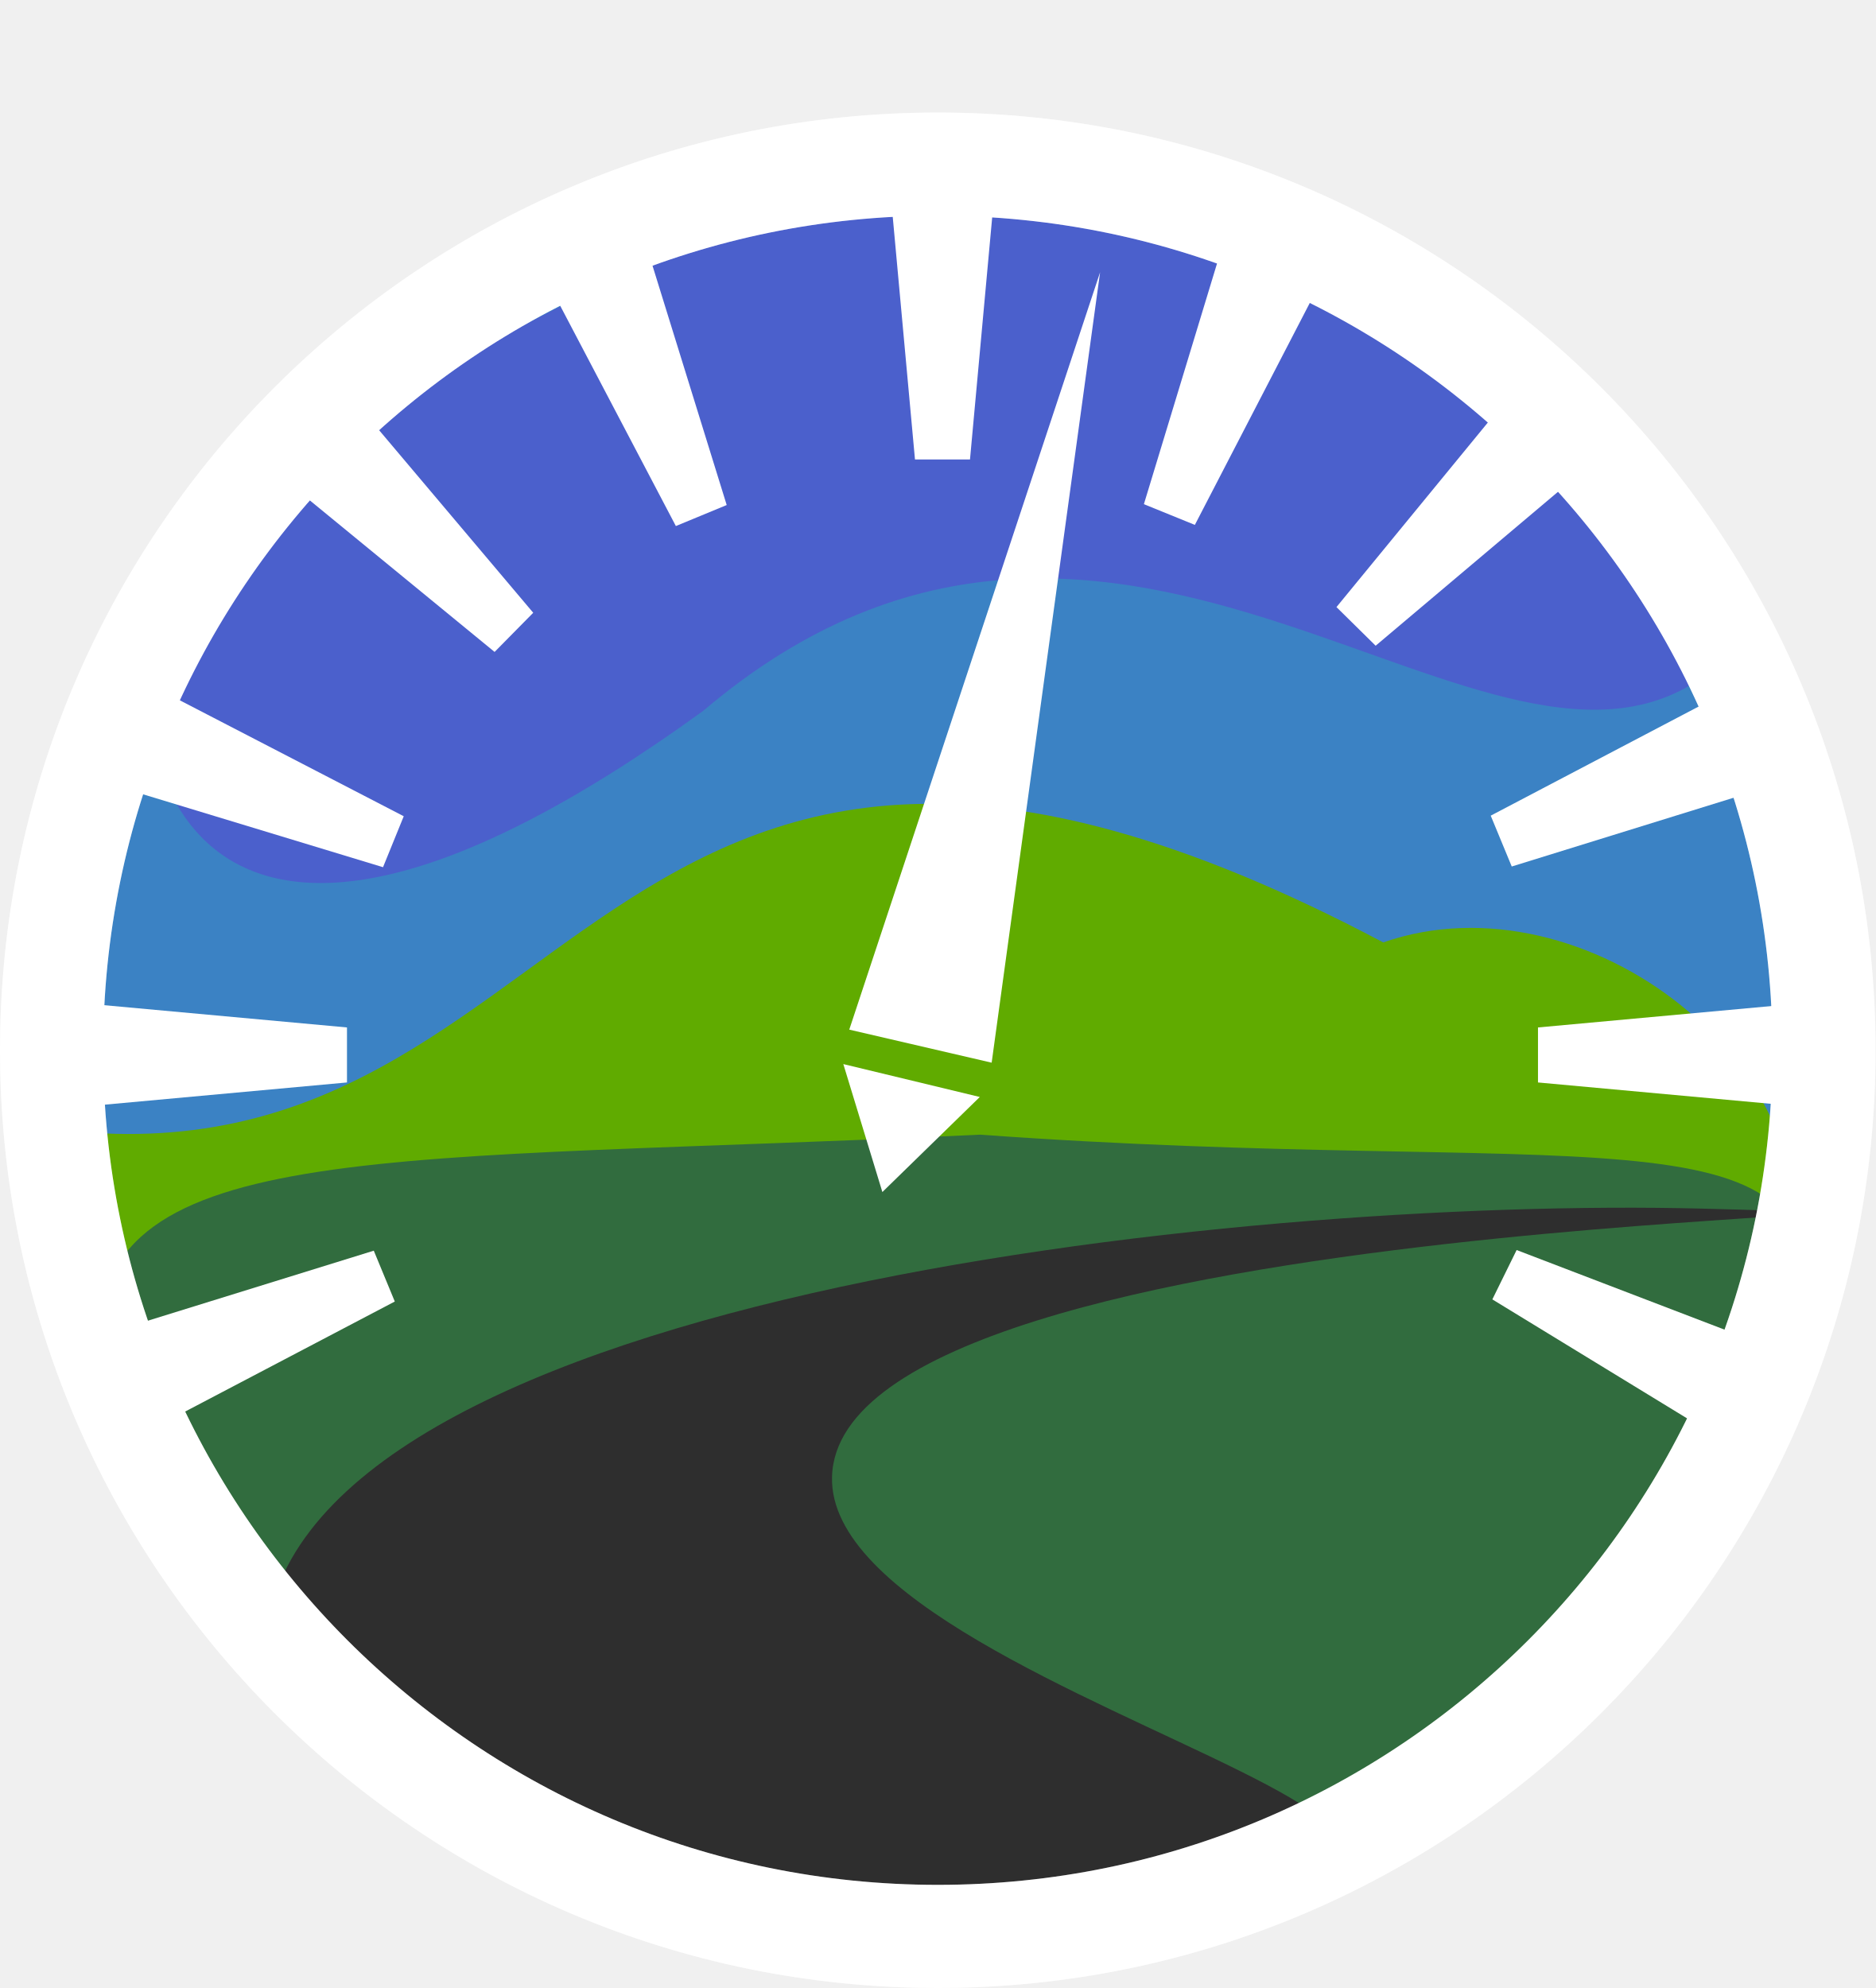
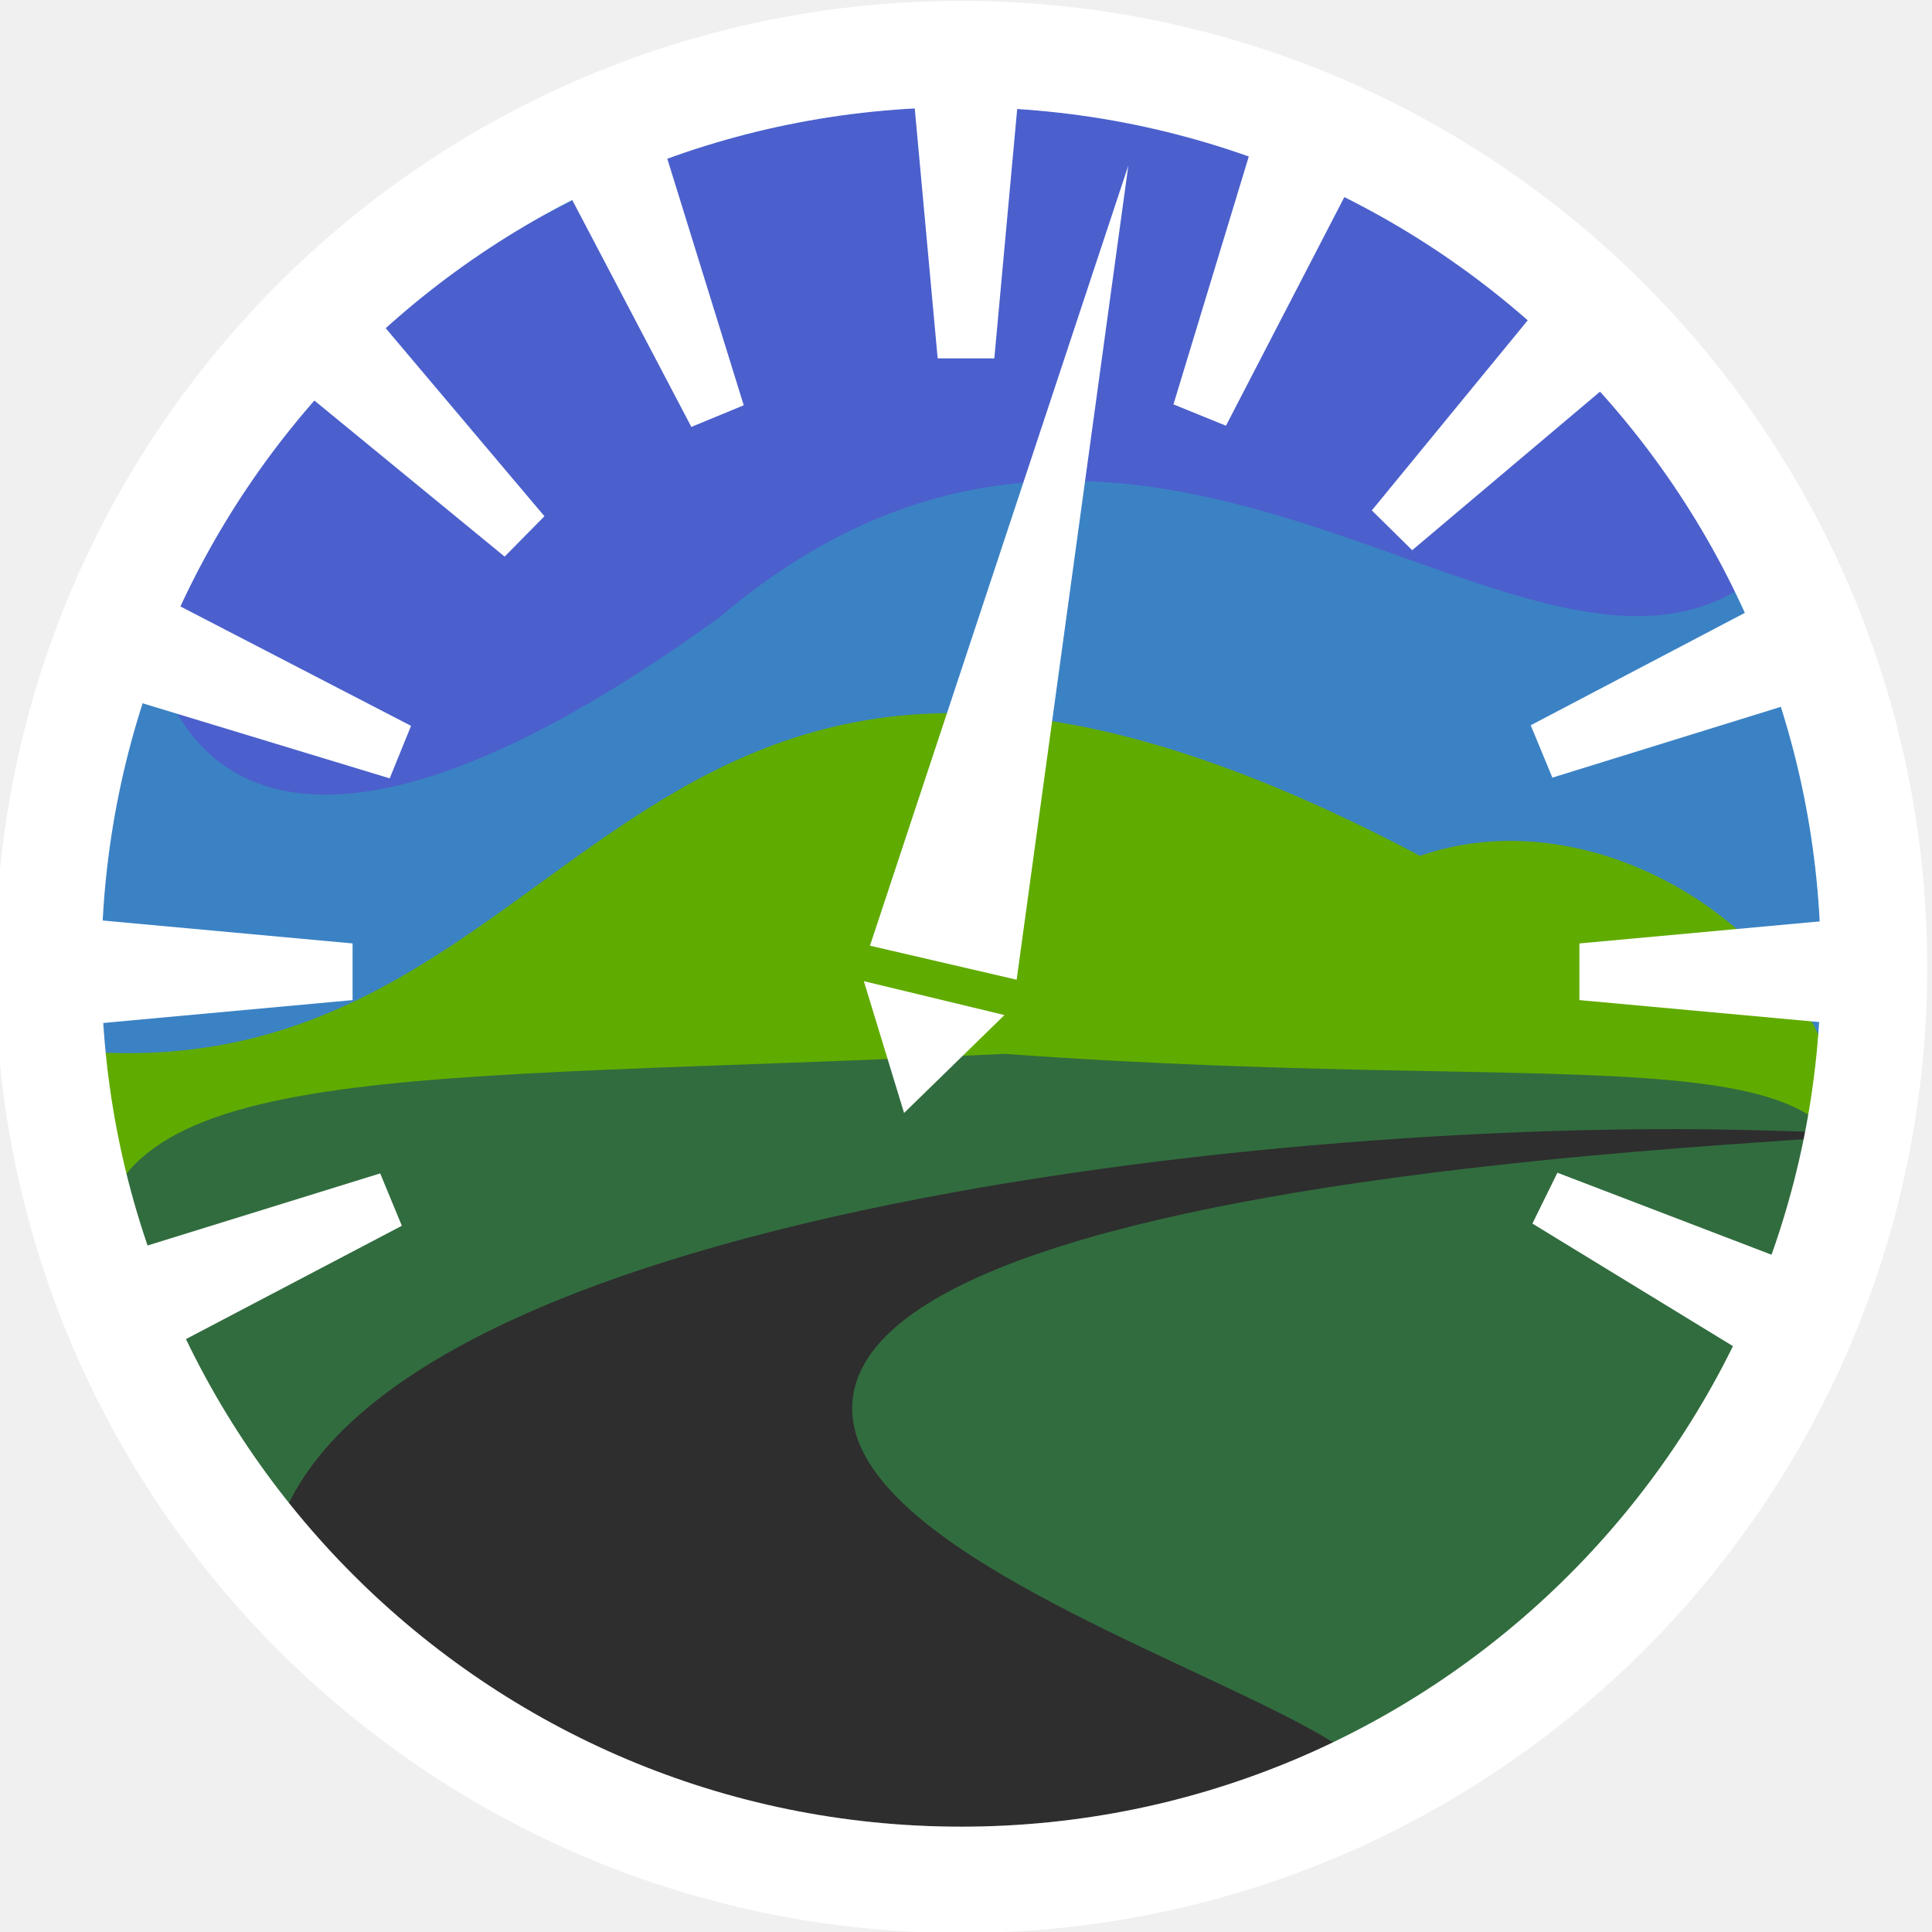
- <svg xmlns="http://www.w3.org/2000/svg" width="200" height="212" viewBox="0 0 200 212" fill="none">
-   <circle cx="100.5" cy="112.5" r="91.5" fill="#3B82C4" />
-   <path d="M190.5 136C174 199 135.5 193.5 89.5 201.5C17 198 21 161 2.982 120C62.982 130 61.5 55 147.5 100.5C169 93 196.26 114.008 190.5 136Z" fill="#60AB00" />
-   <path d="M192 139.5C178 159 164.699 206 104.5 206C44.301 206 10.5 164.815 10.5 143C10.5 121.185 42 124 104.5 121C167.5 125.559 195.5 117.5 192 139.5Z" fill="#316C3E" />
-   <path d="M182.5 71.5C159.21 90.188 119.5 38 74.991 75.8C19.5 116 13.018 79.722 16.262 65.752C19.506 51.782 82.984 15.11 105.42 20.319C129 13 185.744 57.53 182.5 71.5Z" fill="#4B60CC" />
-   <path d="M104.5 204C200 200 88.068 183.071 88.721 157.496C89.47 128.152 231.46 130.162 181.557 128.888C131.654 127.613 29.212 138.466 28.249 176.156C28.194 178.31 66.52 205.591 104.5 204Z" fill="#2E2E2E" />
-   <circle cx="100" cy="112" r="94.5" stroke="white" stroke-width="11" />
-   <circle cx="100" cy="112" r="94.5" stroke="white" stroke-opacity="0.2" stroke-width="11" />
-   <path d="M117.306 29.035L105.744 113.324L90.559 109.8L117.306 29.035Z" fill="white" />
-   <path d="M89.926 113.474L104.479 116.982L94.09 127.119L89.926 113.474Z" fill="white" />
-   <path d="M95 21H106L103.433 49H97.567L95 21Z" fill="white" />
-   <path d="M9 118V107L37 109.567V115.433L9 118Z" fill="white" />
-   <path d="M192 107V118L164 115.433V109.567L192 107Z" fill="white" />
-   <path d="M160.342 43L168.175 50.723L146.689 68.859L142.511 64.74L160.342 43Z" fill="white" />
-   <path d="M31 51.691L38.723 43.859L56.859 65.345L52.74 69.522L31 51.691Z" fill="white" />
-   <path d="M59 31.202L69.166 27L77.49 53.857L72.069 56.098L59 31.202Z" fill="white" />
-   <path d="M17.202 151.862L13 141.697L39.857 133.372L42.098 138.794L17.202 151.862Z" fill="white" />
-   <path d="M183.856 73.914L188.058 84.079L161.201 92.404L158.96 86.982L183.856 73.914Z" fill="white" />
-   <path d="M130.151 26.861L140.34 31.006L127.411 55.975L121.977 53.765L130.151 26.861Z" fill="white" />
-   <path d="M13.938 84.305L18.083 74.116L43.052 87.044L40.842 92.478L13.938 84.305Z" fill="white" />
-   <path d="M187.98 143.358L183.125 153.229L159.133 138.567L161.722 133.303L187.98 143.358Z" fill="white" />
+ <svg xmlns="http://www.w3.org/2000/svg" width="200" height="200" viewBox="0 0 200 200" fill="none" version="1.1" id="svg218">
+   <defs id="defs222" />
+   <circle cx="100" cy="100.597" r="91.5" fill="#3b82c4" id="circle178" />
+   <path d="m 190,124.097 c -16.5,63 -55,57.5 -101,65.5 -72.5,-3.5 -68.5,-40.5 -86.518,-81.5 C 62.482,118.097 61,43.097 147,88.597 c 21.5,-7.5 48.76,13.508 43,35.5 z" fill="#60ab00" id="path180" />
+   <path d="m 191.5,127.597 c -14,19.5 -27.301,66.5 -87.5,66.5 -60.199,0 -94,-41.185 -94,-63 0,-21.815 31.5,-19 94,-22 63,4.559 91,-3.5 87.5,18.5 z" fill="#316c3e" id="path182" />
+   <path d="m 182,59.597 c -23.29,18.688 -63,-33.5 -107.509,4.3 C 19,104.097 12.518,67.819 15.762,53.848 19.006,39.878 82.484,3.206 104.92,8.416 128.5,1.097 185.244,45.627 182,59.597 Z" fill="#4b60cc" id="path184" />
+   <path d="m 104,192.097 c 95.5,-4 -16.432,-20.929 -15.779,-46.504 0.75,-29.344 142.739,-27.334 92.836,-28.608 -49.903,-1.275 -152.345,9.578 -153.308,47.268 -0.055,2.154 38.272,29.435 76.251,27.844 z" fill="#2e2e2e" id="path186" />
+   <circle cx="99.5" cy="100.097" r="94.5" stroke="#ffffff" stroke-width="11" id="circle188" />
+   <circle cx="99.5" cy="100.097" r="94.5" stroke="#ffffff" stroke-opacity="0.2" stroke-width="11" id="circle190" />
+   <path d="M 116.806,17.131 105.244,101.421 90.059,97.897 Z" fill="#ffffff" id="path192" />
+   <path d="m 89.426,101.571 14.553,3.508 -10.389,10.137 z" fill="#ffffff" id="path194" />
+   <path d="m 94.5,9.097 h 11 l -2.567,28 h -5.866 z" fill="#ffffff" id="path196" />
+   <path d="M 8.5,106.097 V 95.097 l 28,2.567 v 5.866 z" fill="#ffffff" id="path198" />
+   <path d="m 191.5,95.097 v 11 l -28,-2.567 v -5.866 z" fill="#ffffff" id="path200" />
+   <path d="m 159.842,31.097 7.833,7.723 -21.486,18.136 -4.178,-4.119 z" fill="#ffffff" id="path202" />
+   <path d="m 30.5,39.788 7.723,-7.833 18.136,21.486 -4.119,4.178 z" fill="#ffffff" id="path204" />
+   <path d="m 58.5,19.299 10.166,-4.202 8.325,26.857 -5.422,2.241 z" fill="#ffffff" id="path206" />
+   <path d="m 16.702,139.959 -4.202,-10.165 26.857,-8.325 2.241,5.422 z" fill="#ffffff" id="path208" />
+   <path d="m 183.356,62.01 4.202,10.166 -26.857,8.325 -2.241,-5.422 z" fill="#ffffff" id="path210" />
+   <path d="m 129.651,14.958 10.189,4.145 -12.929,24.969 -5.434,-2.211 z" fill="#ffffff" id="path212" />
+   <path d="m 13.438,72.402 4.145,-10.189 24.969,12.928 -2.211,5.434 z" fill="#ffffff" id="path214" />
+   <path d="m 187.48,131.455 -4.855,9.871 -23.992,-14.662 2.589,-5.264 z" fill="#ffffff" id="path216" />
</svg>
